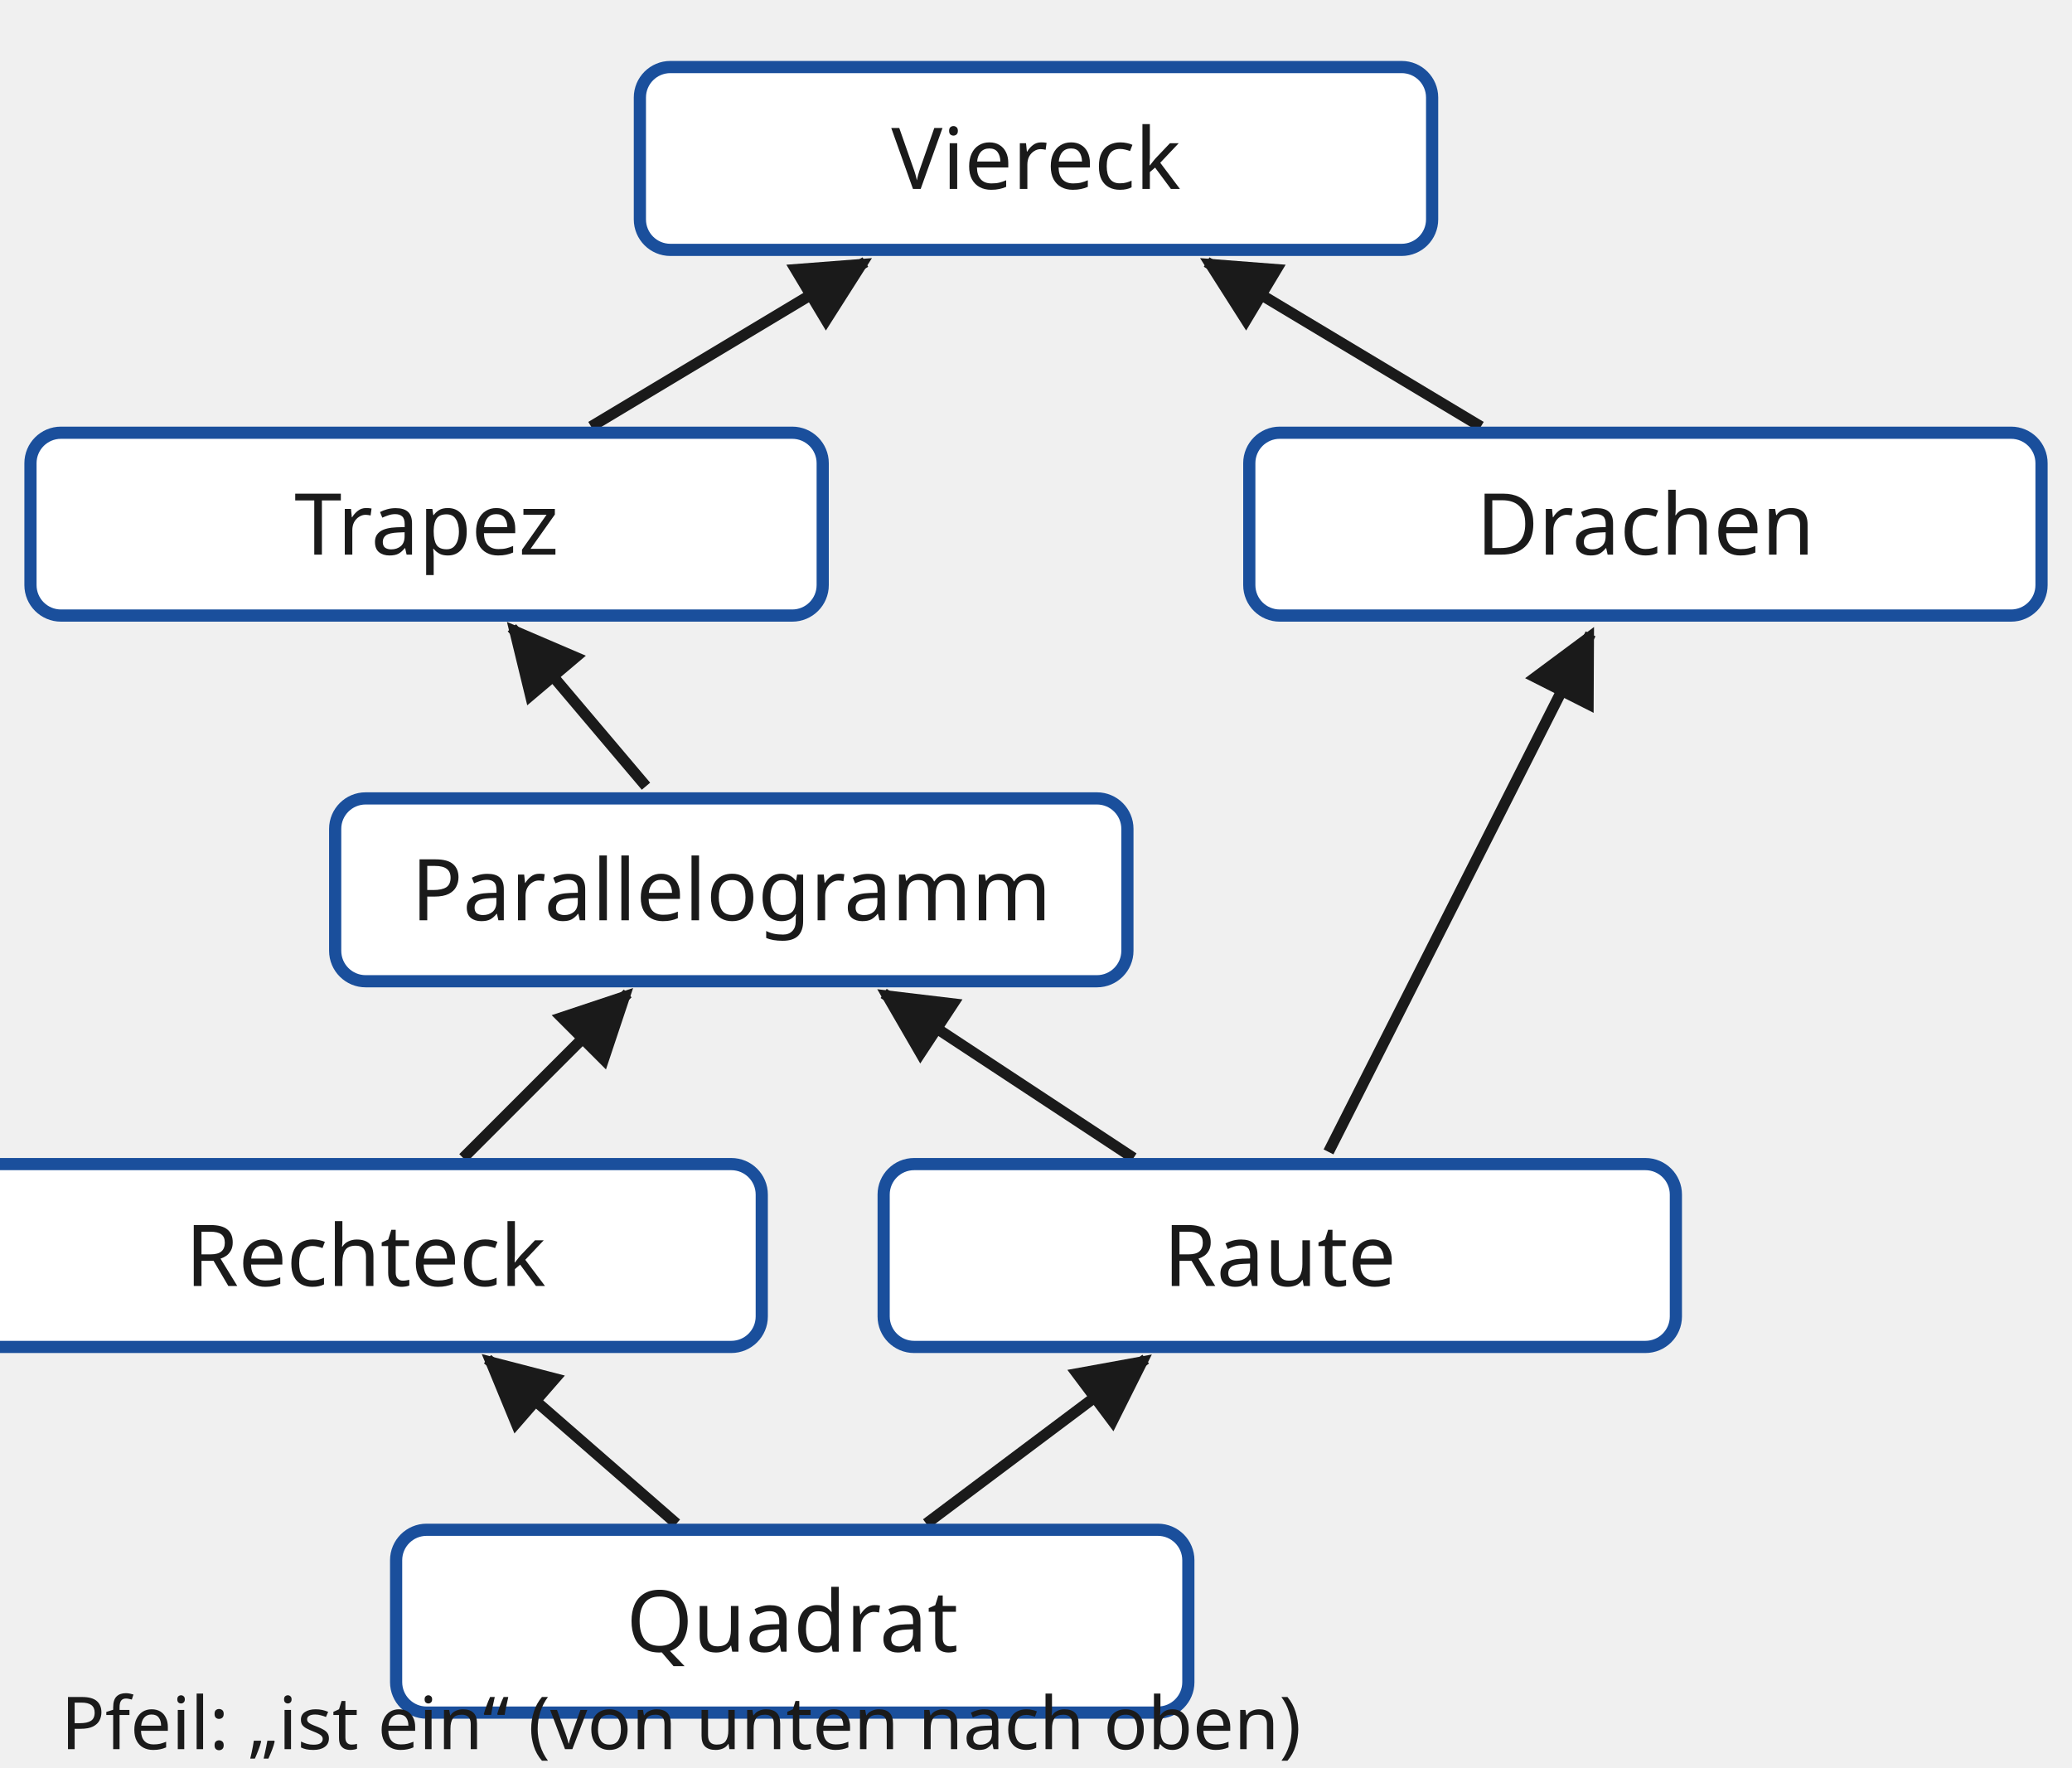
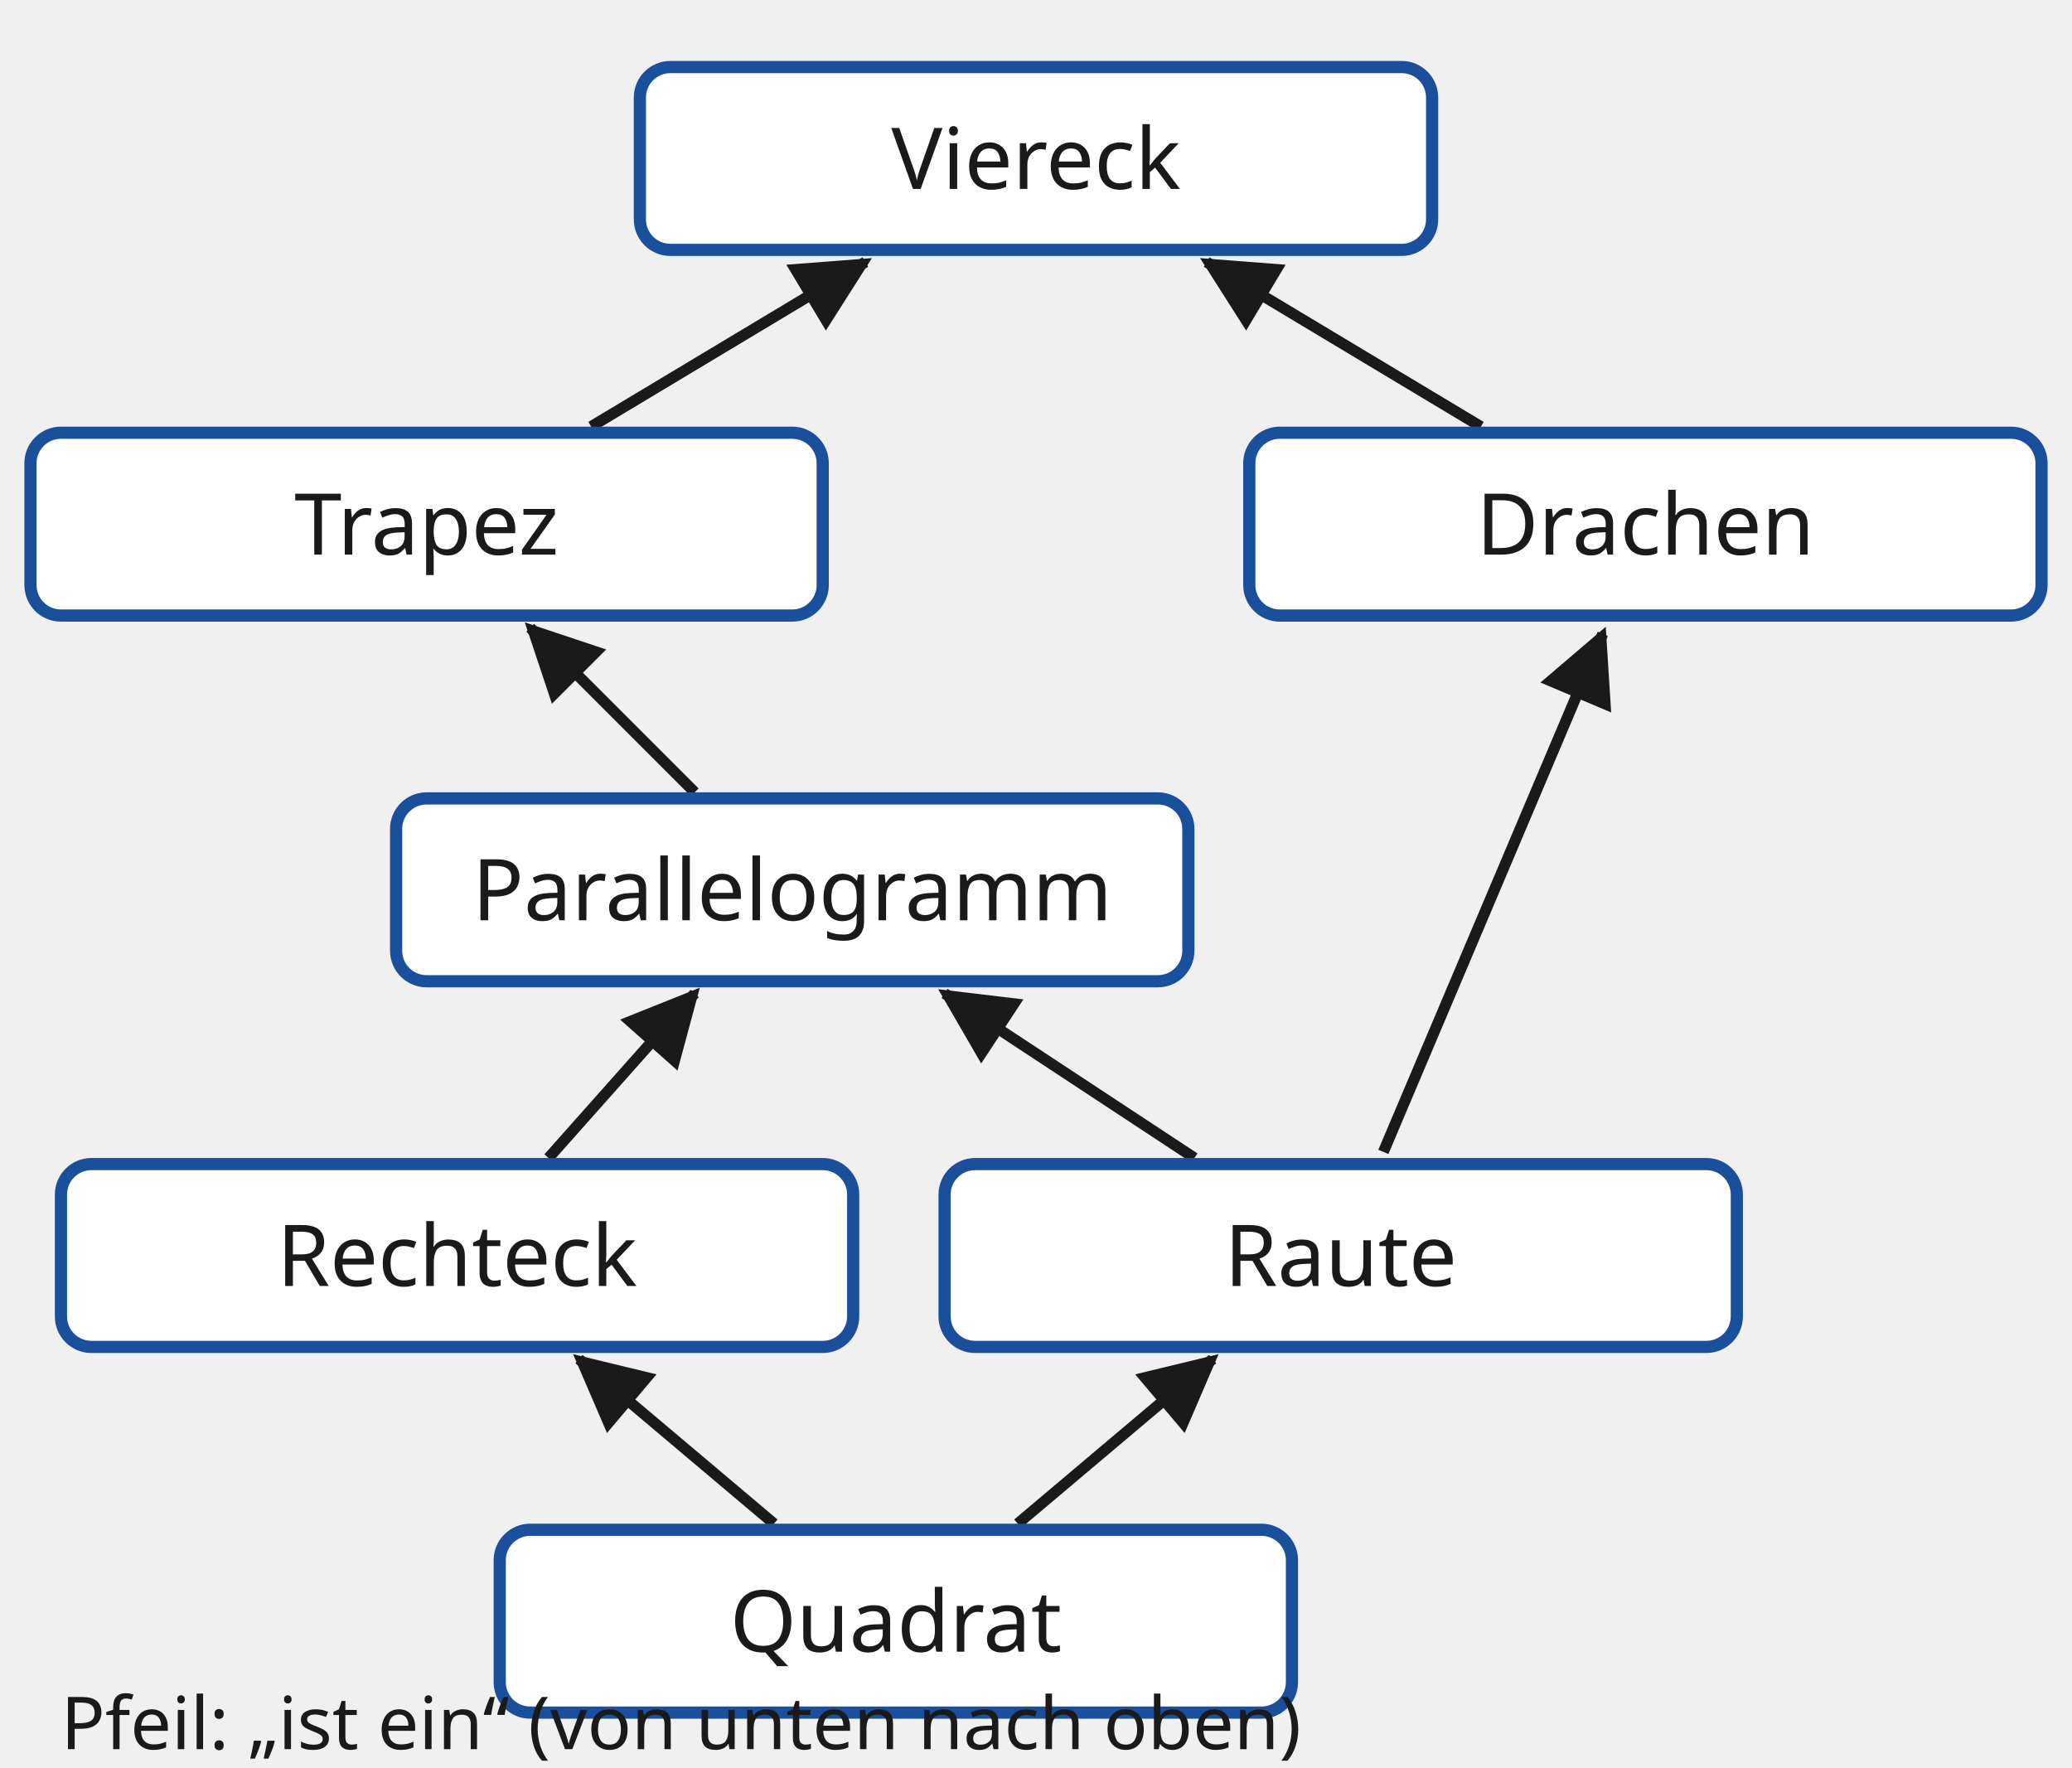
<svg xmlns="http://www.w3.org/2000/svg" viewBox="0 0 340 290" font-family="sans-serif" font-size="14">
  <defs>
    <marker id="p" viewBox="0 0 10 10" refX="9" refY="5" markerWidth="7" markerHeight="7" orient="auto">
      <path d="M0 0 L10 5 L0 10 z" fill="#1a1a1a" />
    </marker>
  </defs>
-   <line x1="111" y1="250" x2="80" y2="223" stroke="#1a1a1a" stroke-width="1.8" marker-end="url(#p)" />
-   <line x1="152" y1="250" x2="188" y2="223" stroke="#1a1a1a" stroke-width="1.8" marker-end="url(#p)" />
-   <line x1="76" y1="190" x2="103" y2="163" stroke="#1a1a1a" stroke-width="1.8" marker-end="url(#p)" />
-   <line x1="186" y1="190" x2="145" y2="163" stroke="#1a1a1a" stroke-width="1.8" marker-end="url(#p)" />
-   <line x1="218" y1="189" x2="261" y2="104" stroke="#1a1a1a" stroke-width="1.8" marker-end="url(#p)" />
-   <line x1="106" y1="129" x2="84" y2="103" stroke="#1a1a1a" stroke-width="1.8" marker-end="url(#p)" />
+   <line x1="127" y1="250" x2="95" y2="223" stroke="#1a1a1a" stroke-width="1.8" marker-end="url(#p)" />
+   <line x1="167" y1="250" x2="199" y2="223" stroke="#1a1a1a" stroke-width="1.8" marker-end="url(#p)" />
+   <line x1="90" y1="190" x2="114" y2="163" stroke="#1a1a1a" stroke-width="1.8" marker-end="url(#p)" />
+   <line x1="196" y1="190" x2="155" y2="163" stroke="#1a1a1a" stroke-width="1.8" marker-end="url(#p)" />
+   <line x1="227" y1="189" x2="263" y2="104" stroke="#1a1a1a" stroke-width="1.8" marker-end="url(#p)" />
+   <line x1="114" y1="130" x2="87" y2="103" stroke="#1a1a1a" stroke-width="1.8" marker-end="url(#p)" />
  <line x1="97" y1="70" x2="142" y2="43" stroke="#1a1a1a" stroke-width="1.8" marker-end="url(#p)" />
  <line x1="243" y1="70" x2="198" y2="43" stroke="#1a1a1a" stroke-width="1.8" marker-end="url(#p)" />
  <rect x="105" y="11" width="130" height="30" rx="5" fill="#fff" stroke="#1a4f9c" stroke-width="2" />
  <text x="170" y="31" text-anchor="middle" fill="#1a1a1a">Viereck</text>
  <rect x="5" y="71" width="130" height="30" rx="5" fill="#fff" stroke="#1a4f9c" stroke-width="2" />
  <text x="70" y="91" text-anchor="middle" fill="#1a1a1a">Trapez</text>
  <rect x="205" y="71" width="130" height="30" rx="5" fill="#fff" stroke="#1a4f9c" stroke-width="2" />
  <text x="270" y="91" text-anchor="middle" fill="#1a1a1a">Drachen</text>
-   <rect x="55" y="131" width="130" height="30" rx="5" fill="#fff" stroke="#1a4f9c" stroke-width="2" />
-   <text x="120" y="151" text-anchor="middle" fill="#1a1a1a">Parallelogramm</text>
-   <rect x="-5" y="191" width="130" height="30" rx="5" fill="#fff" stroke="#1a4f9c" stroke-width="2" />
-   <text x="60" y="211" text-anchor="middle" fill="#1a1a1a">Rechteck</text>
-   <rect x="145" y="191" width="130" height="30" rx="5" fill="#fff" stroke="#1a4f9c" stroke-width="2" />
-   <text x="210" y="211" text-anchor="middle" fill="#1a1a1a">Raute</text>
-   <rect x="65" y="251" width="130" height="30" rx="5" fill="#fff" stroke="#1a4f9c" stroke-width="2" />
-   <text x="130" y="271" text-anchor="middle" fill="#1a1a1a">Quadrat</text>
+   <rect x="65" y="131" width="130" height="30" rx="5" fill="#fff" stroke="#1a4f9c" stroke-width="2" />
+   <text x="130" y="151" text-anchor="middle" fill="#1a1a1a">Parallelogramm</text>
+   <rect x="10" y="191" width="130" height="30" rx="5" fill="#fff" stroke="#1a4f9c" stroke-width="2" />
+   <text x="75" y="211" text-anchor="middle" fill="#1a1a1a">Rechteck</text>
+   <rect x="155" y="191" width="130" height="30" rx="5" fill="#fff" stroke="#1a4f9c" stroke-width="2" />
+   <text x="220" y="211" text-anchor="middle" fill="#1a1a1a">Raute</text>
+   <rect x="82" y="251" width="130" height="30" rx="5" fill="#fff" stroke="#1a4f9c" stroke-width="2" />
+   <text x="147" y="271" text-anchor="middle" fill="#1a1a1a">Quadrat</text>
  <text x="10" y="287" font-size="12" fill="#1a1a1a">Pfeil: „ist ein“ (von unten nach oben)</text>
</svg>
